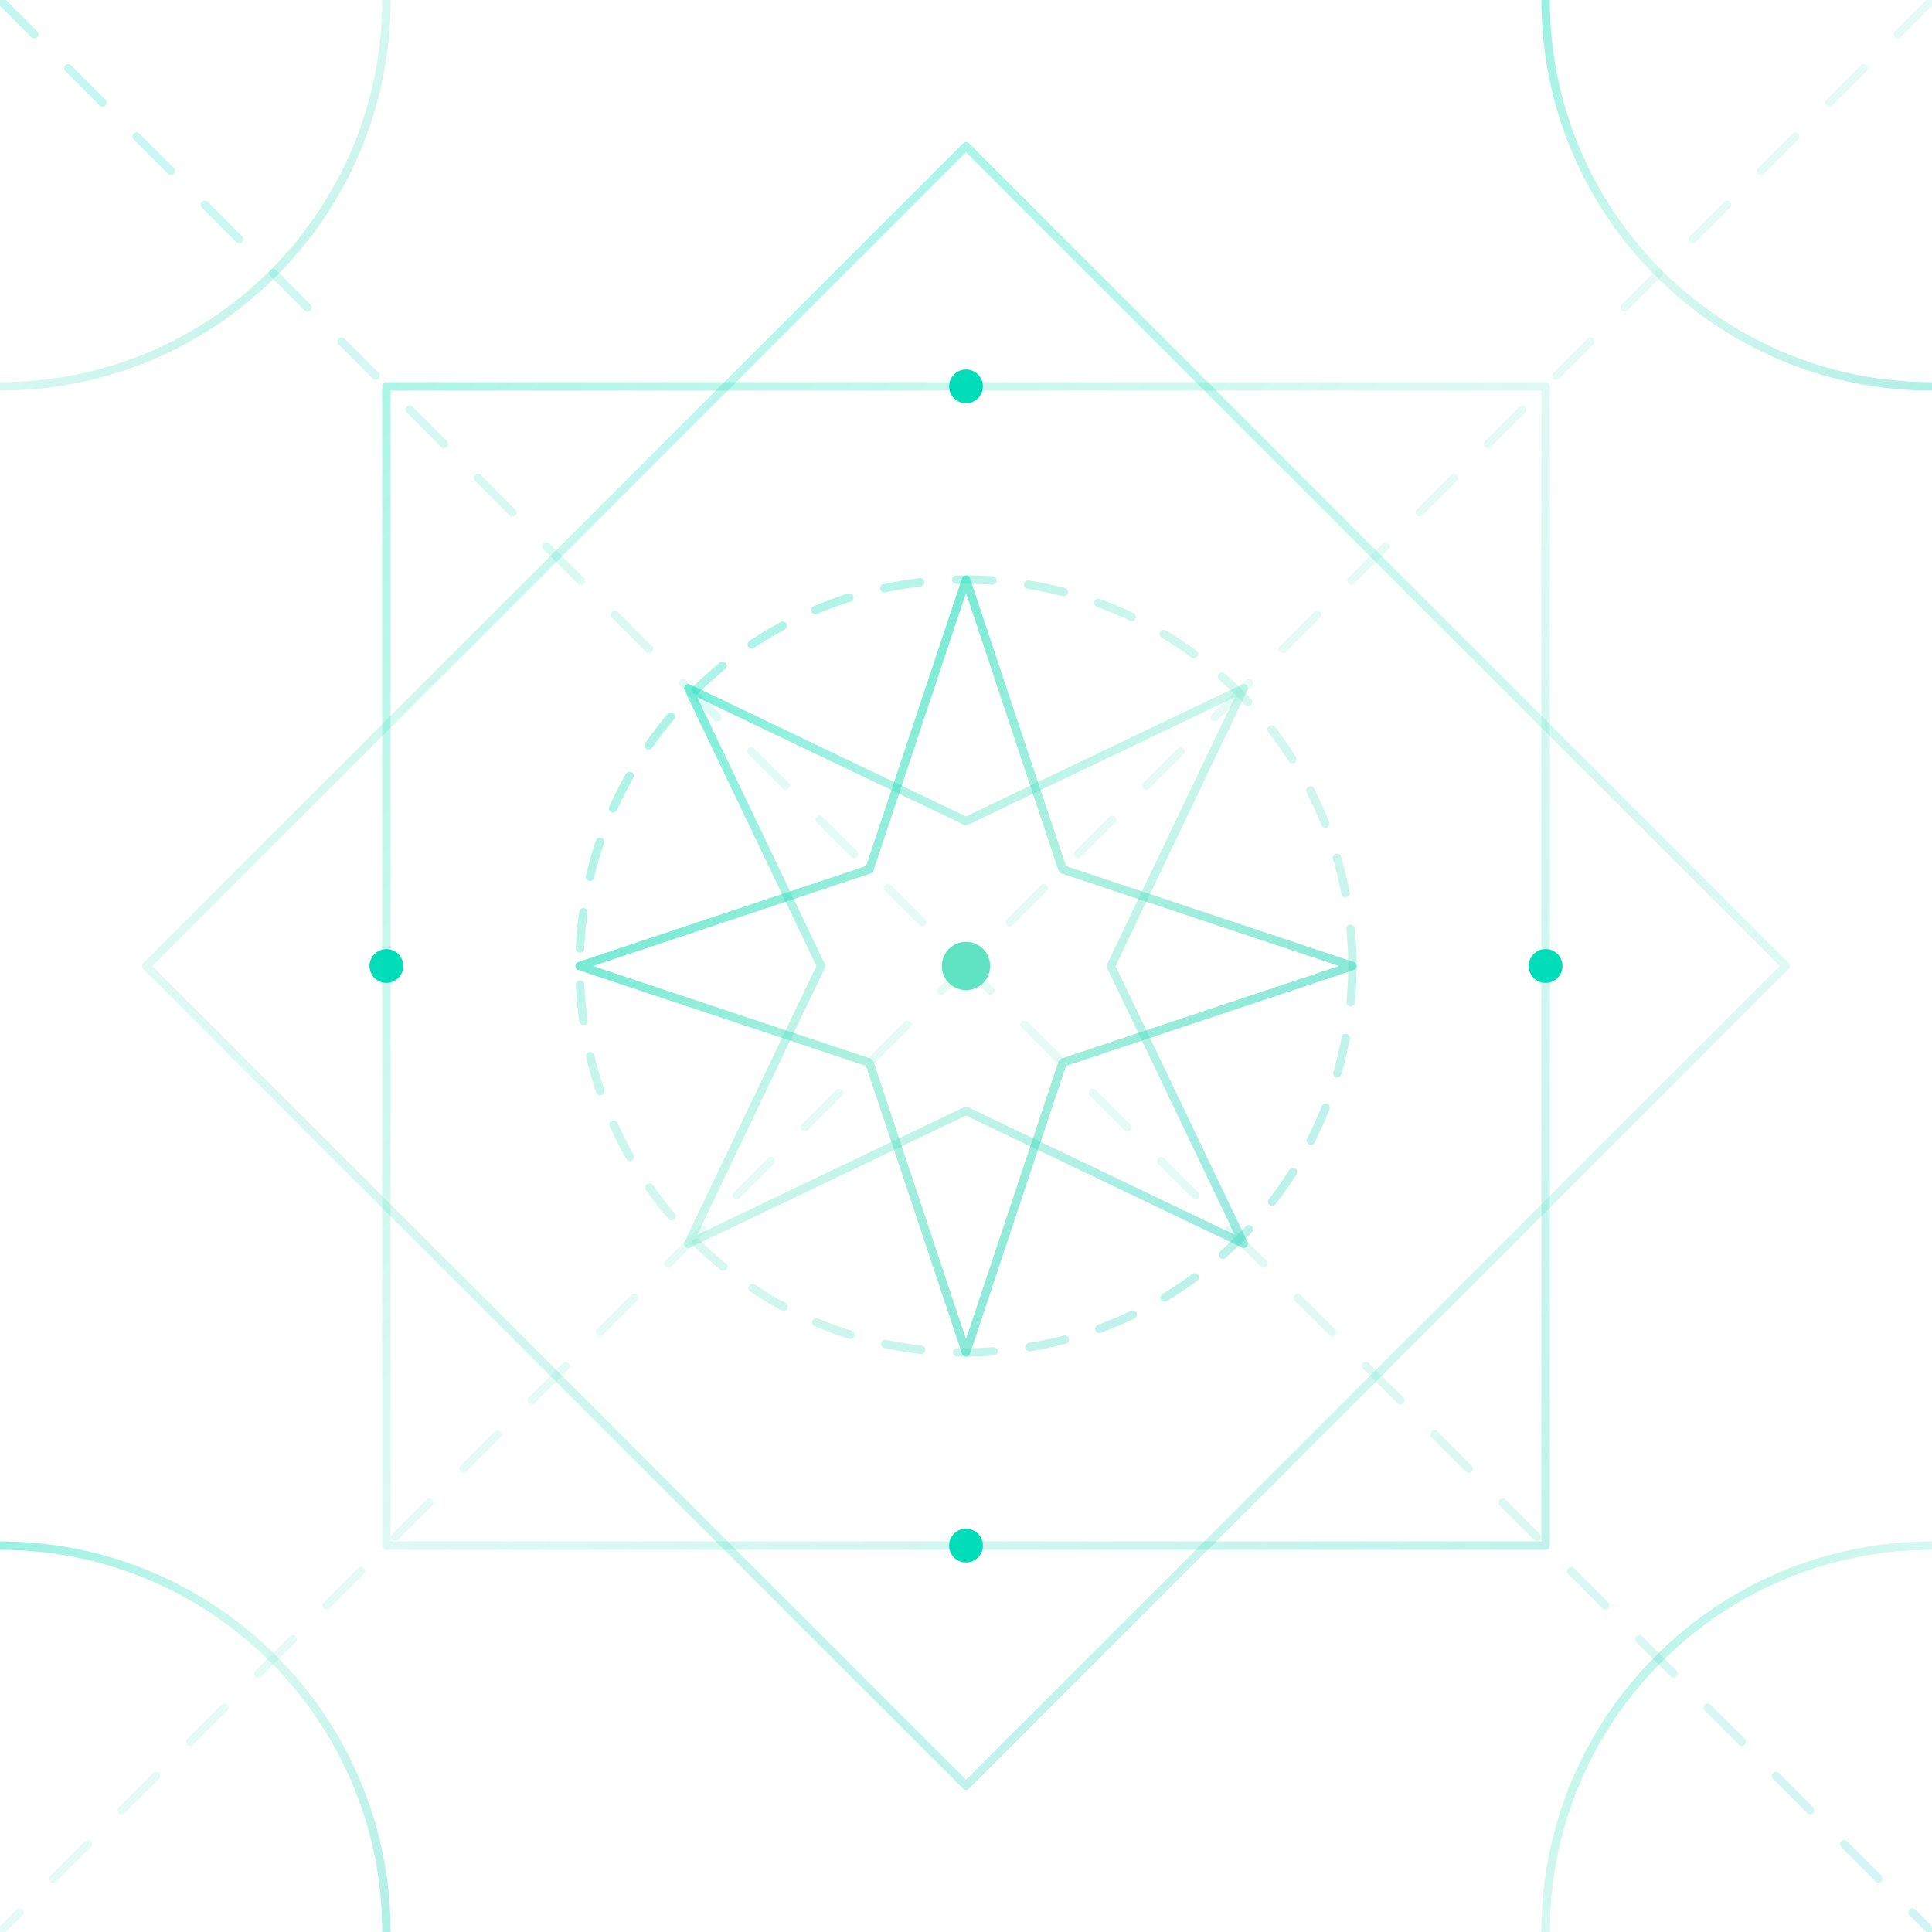
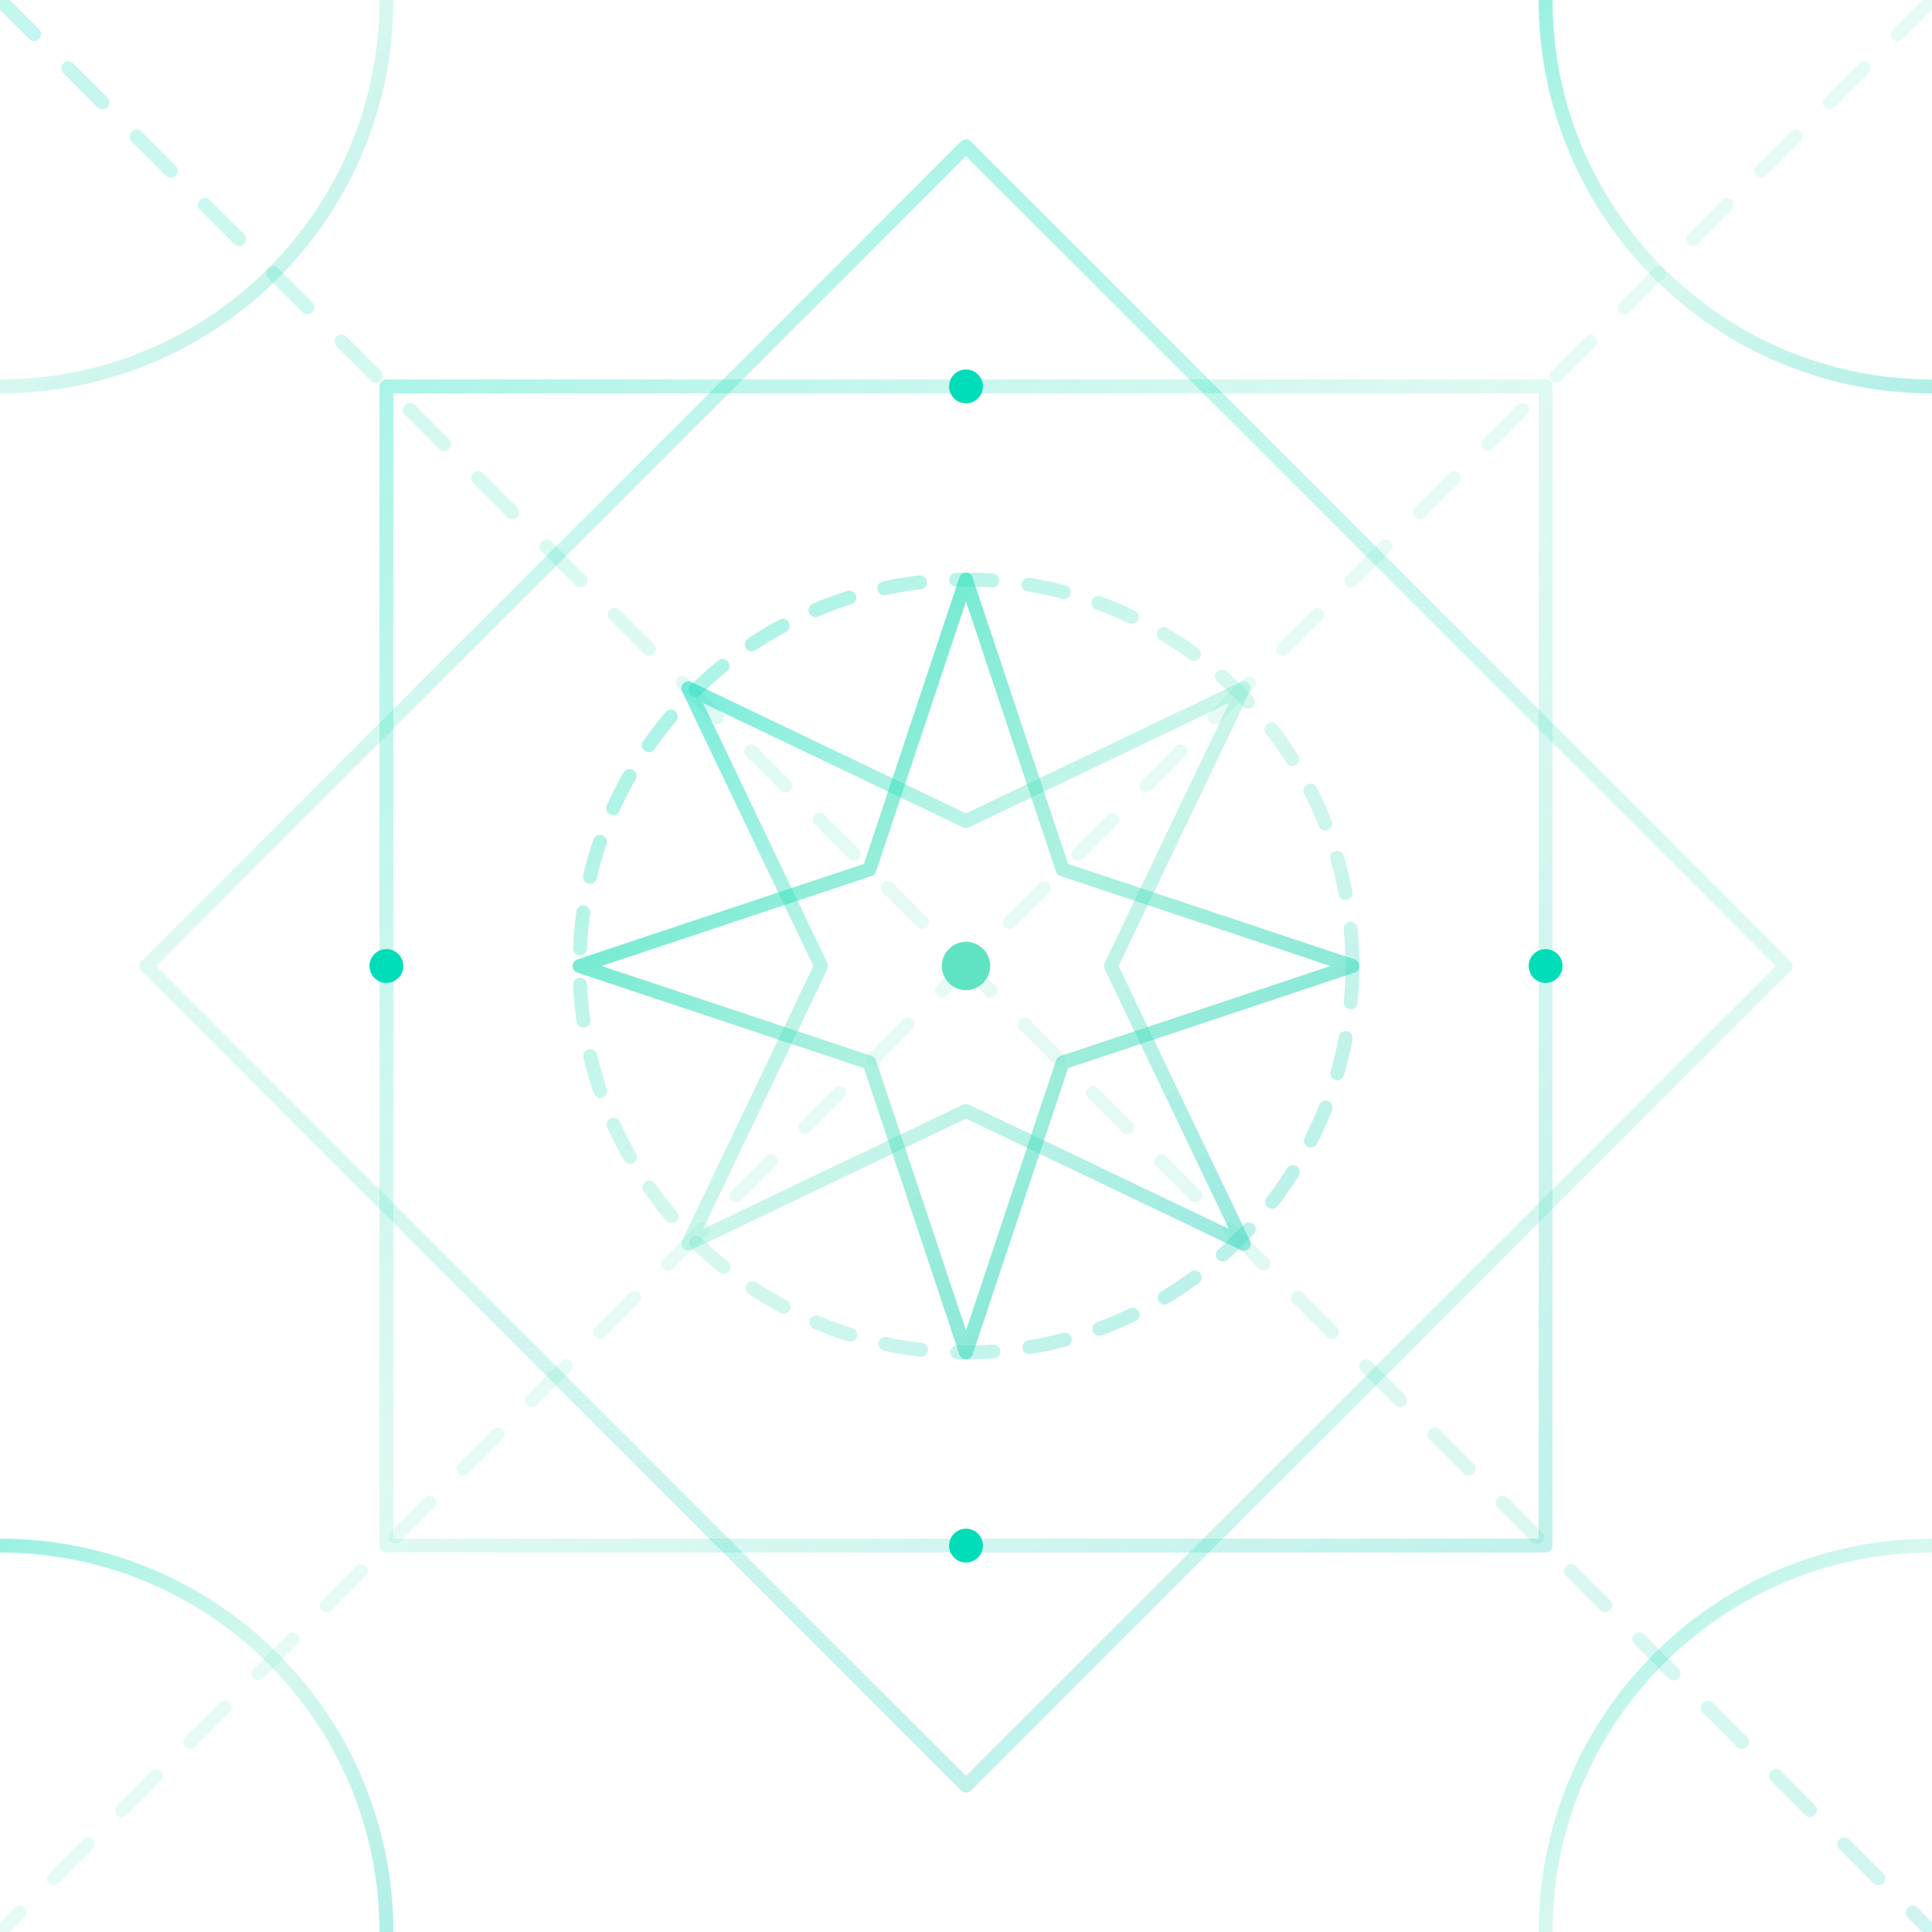
<svg xmlns="http://www.w3.org/2000/svg" width="160" height="160" viewBox="0 0 160 160">
  <defs>
    <linearGradient id="aboutArch" x1="0%" y1="0%" x2="100%" y2="100%">
      <stop offset="0%" stop-color="#00ddb8" stop-opacity="0.8" />
      <stop offset="50%" stop-color="#5fe3c2" stop-opacity="0.5" />
      <stop offset="100%" stop-color="#2dd4bf" stop-opacity="0.75" />
    </linearGradient>
  </defs>
-   <g stroke="url(#aboutArch)" stroke-width="0.7" fill="none" stroke-linecap="round" stroke-linejoin="round">
+   <g stroke="url(#aboutArch)" stroke-width="1.15" fill="none" stroke-linecap="round" stroke-linejoin="round">
    <circle cx="80" cy="80" r="32" stroke-dasharray="3 3" stroke-opacity="0.5" />
    <polygon points="80,48 88,72 112,80 88,88 80,112 72,88 48,80 72,72" />
    <polygon points="57,57 80,68 103,57 92,80 103,103 80,92 57,103 68,80" stroke-opacity="0.65" />
    <rect x="32" y="32" width="96" height="96" stroke-opacity="0.4" />
    <rect x="32" y="32" width="96" height="96" transform="rotate(45 80 80)" stroke-opacity="0.4" />
    <line x1="0" y1="0" x2="160" y2="160" stroke-opacity="0.3" stroke-dasharray="4 4" />
    <line x1="160" y1="0" x2="0" y2="160" stroke-opacity="0.3" stroke-dasharray="4 4" />
    <path d="M 0,32 A 32,32 0 0,0 32,0" stroke-opacity="0.5" />
    <path d="M 128,0 A 32,32 0 0,0 160,32" stroke-opacity="0.5" />
    <path d="M 0,128 A 32,32 0 0,1 32,160" stroke-opacity="0.5" />
    <path d="M 128,160 A 32,32 0 0,1 160,128" stroke-opacity="0.5" />
    <line x1="80" y1="0" x2="80" y2="48" />
    <line x1="80" y1="112" x2="80" y2="160" />
    <line x1="0" y1="80" x2="48" y2="80" />
    <line x1="112" y1="80" x2="160" y2="80" />
  </g>
  <circle cx="80" cy="80" r="2" fill="#5fe3c2" />
  <circle cx="80" cy="32" r="1.4" fill="#00ddb8" />
  <circle cx="80" cy="128" r="1.4" fill="#00ddb8" />
  <circle cx="32" cy="80" r="1.4" fill="#00ddb8" />
  <circle cx="128" cy="80" r="1.4" fill="#00ddb8" />
</svg>
